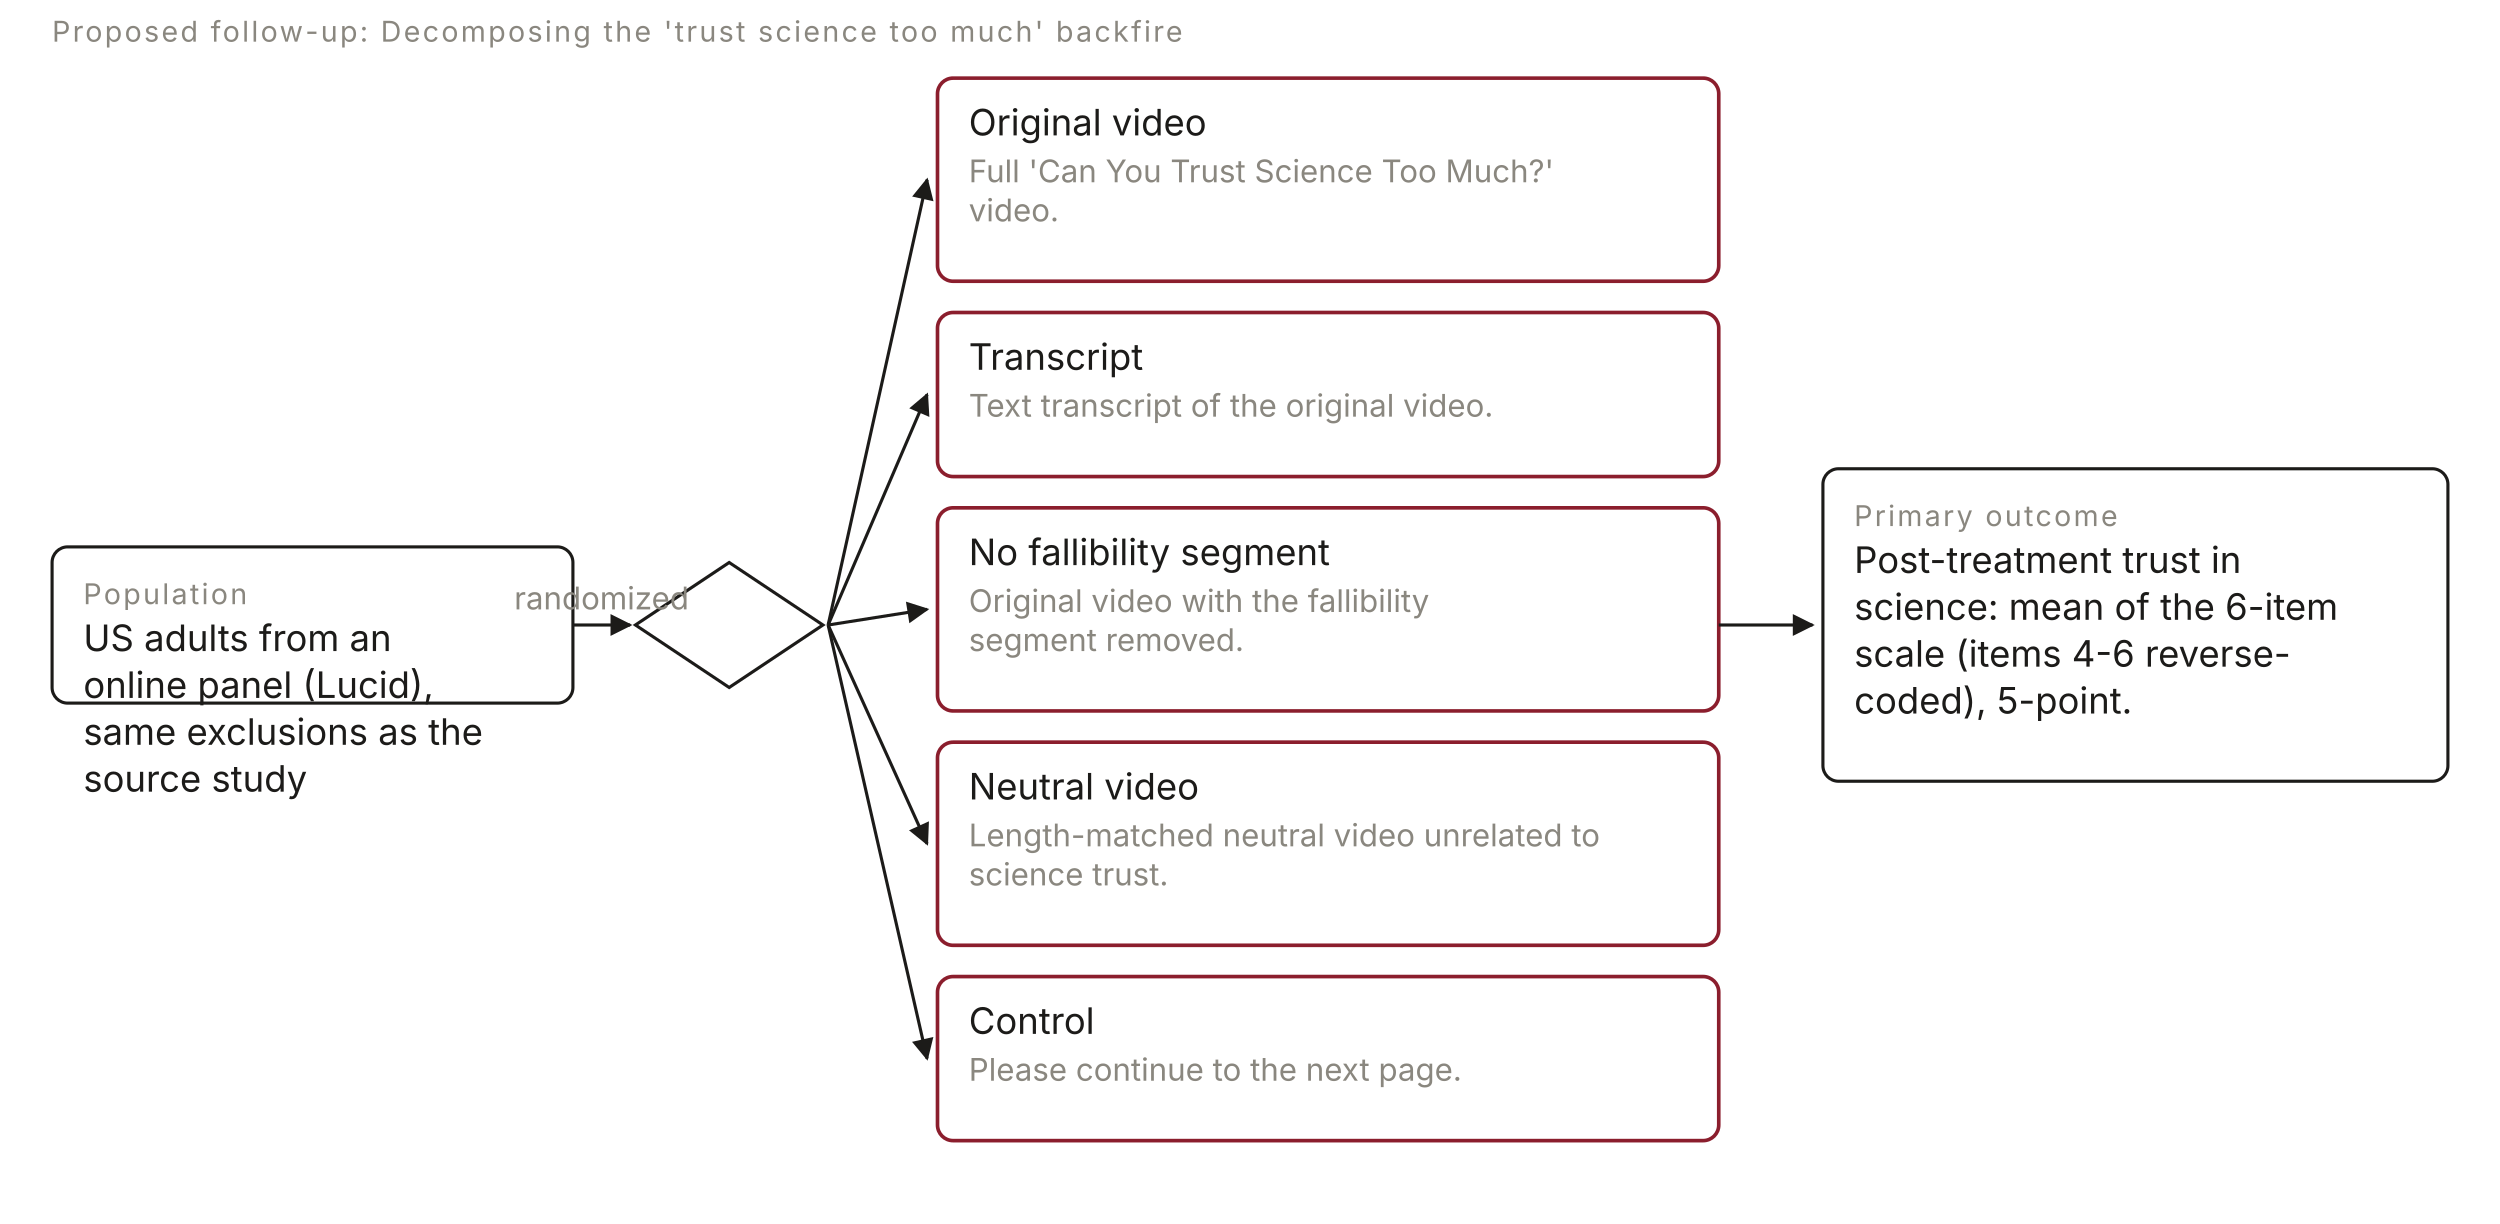
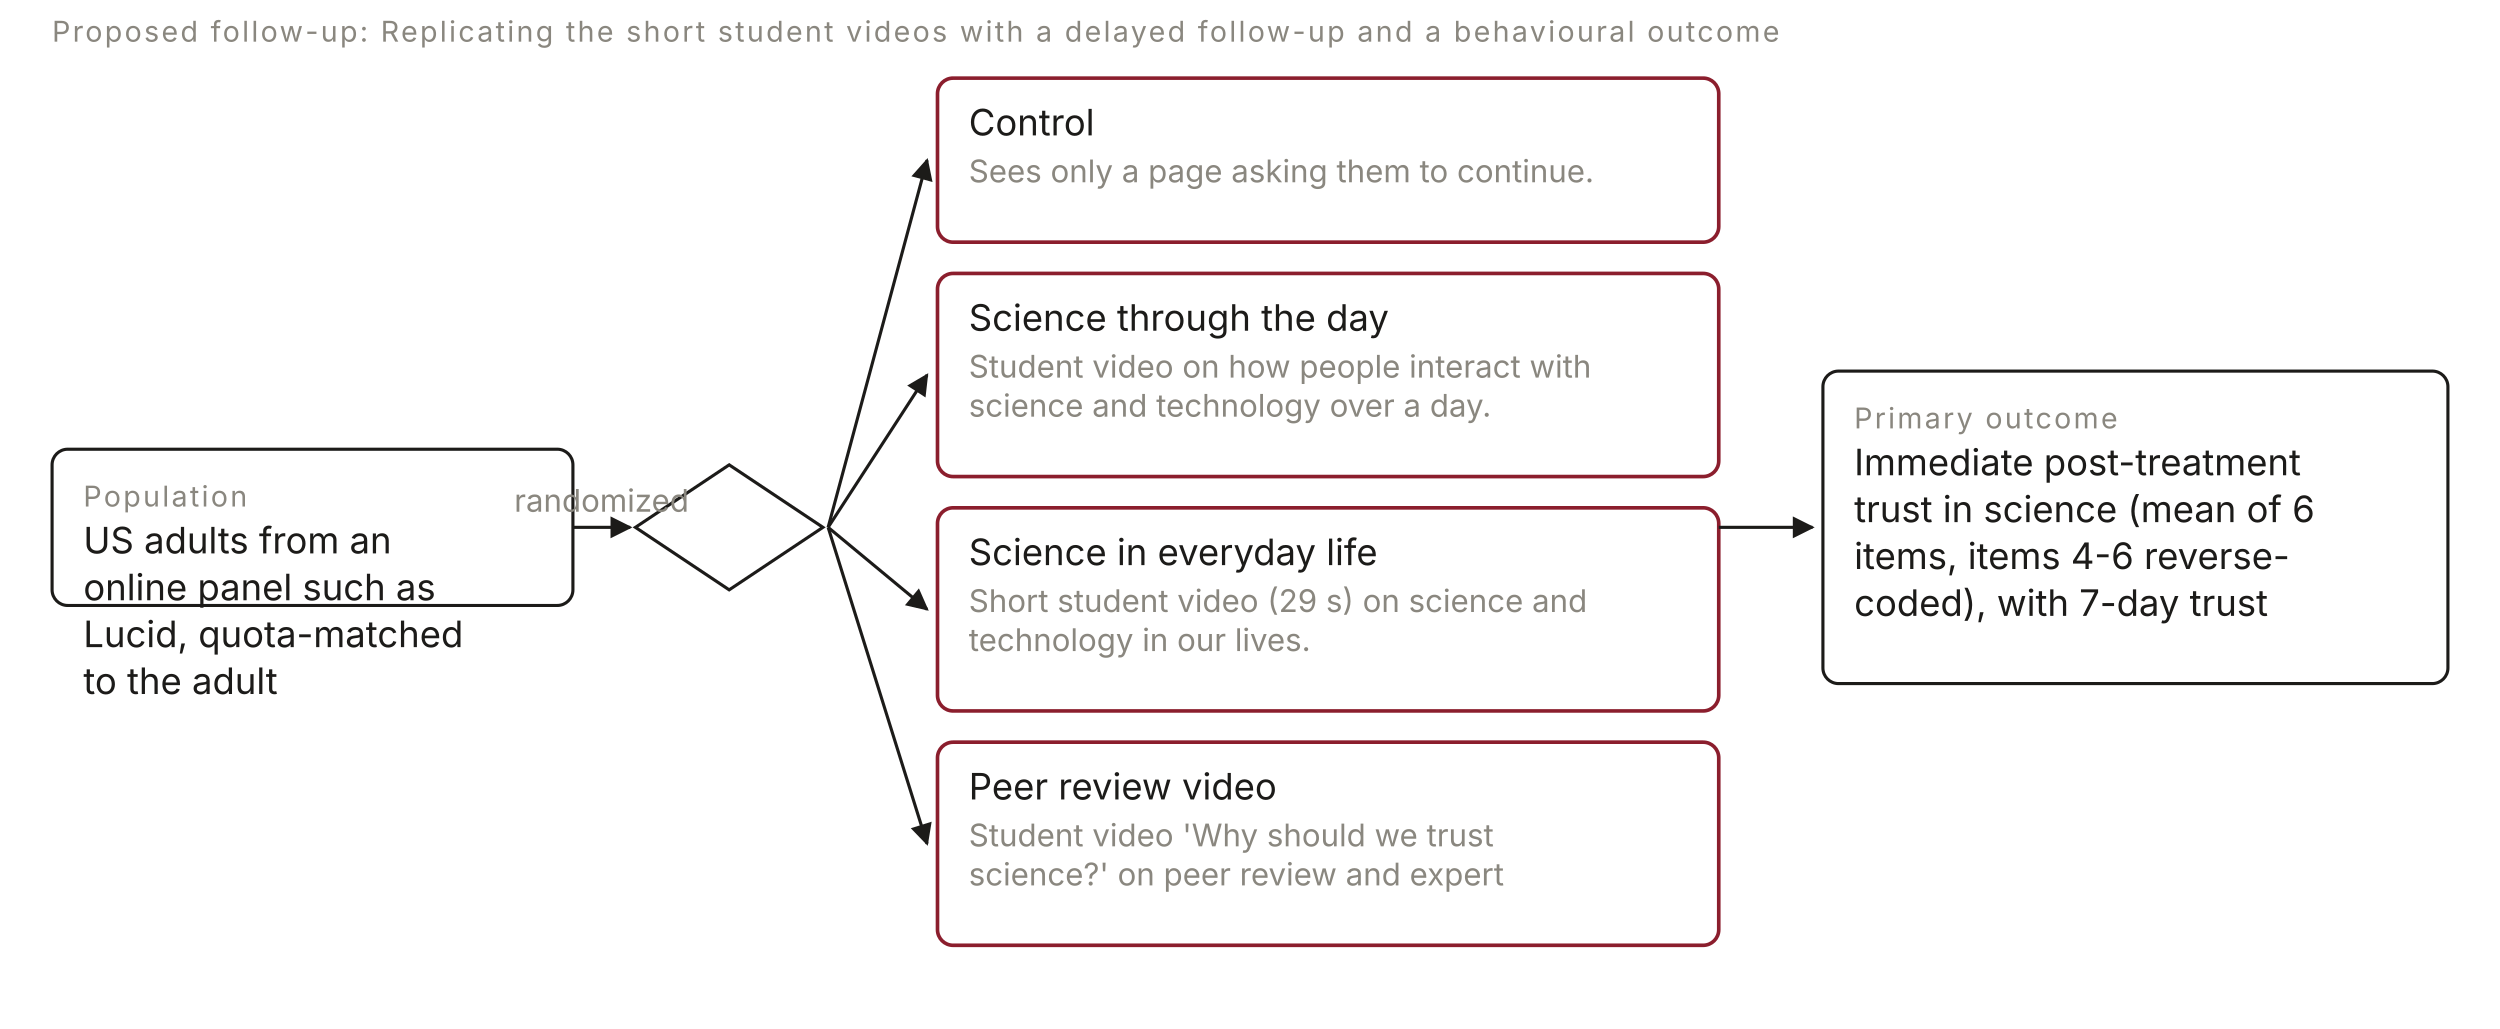
- <svg xmlns="http://www.w3.org/2000/svg" viewBox="0 0 960 470" width="100%" role="img" aria-labelledby="fd-title fd-desc">
+ <svg xmlns="http://www.w3.org/2000/svg" viewBox="0 0 960 395" width="100%" role="img" aria-labelledby="fd-title fd-desc">
  <style>
:root{--fd-ink:#1c1b19;--fd-muted:#8a877f;--fd-rule:#d9d5cc;--fd-accent:#8b1e2d;--fd-bg:#ffffff}
@media (prefers-color-scheme: dark){:root{--fd-ink:#ecebe6;--fd-muted:#b4b1a9;--fd-rule:#4a4a52;--fd-accent:#e08a96;--fd-bg:#1d1d23}}
.box{fill:var(--fd-bg,#fff);stroke:var(--fd-ink,#1c1b19);stroke-width:1.2}
.arm{fill:var(--fd-bg,#fff);stroke:var(--fd-accent,#8b1e2d);stroke-width:1.4}
.soft{fill:var(--fd-bg,#fff);stroke:var(--fd-rule,#d9d5cc);stroke-width:1.2}
text{font-family:Inter,Helvetica,Arial,sans-serif;fill:var(--fd-ink,#1c1b19);font-size:14px}
.cap{font-size:12px;fill:var(--fd-muted,#8a877f)}
.kicker{font-size:11px;letter-spacing:.08em;fill:var(--fd-muted,#8a877f);text-transform:uppercase}
.edge{stroke:var(--fd-ink,#1c1b19);stroke-width:1.2;fill:none;marker-end:url(#fd-arrow)}
.assoc{stroke-dasharray:5 4}
#fd-arrow path{fill:var(--fd-ink,#1c1b19)}
</style>
  <defs>
    <marker id="fd-arrow" viewBox="0 0 10 10" refX="9" refY="5" markerWidth="7" markerHeight="7" orient="auto-start-reverse">
      <path d="M0,0 L10,5 L0,10 z" />
    </marker>
  </defs>
-   <text class="kicker" x="20" y="16">Proposed follow-up: Decomposing the 'trust science too much' backfire</text>
+   <text class="kicker" x="20" y="16">Proposed follow-up: Replicating the short student videos with a delayed follow-up and a behavioural outcome</text>
  <g>
-     <rect class="box" x="20" y="210.0" width="200" height="60" rx="6" />
-     <text class="kicker" x="32" y="232.0">Population</text>
-     <text x="32" y="250.0">US adults from an</text>
-     <text x="32" y="268.0">online panel (Lucid),</text>
-     <text x="32" y="286.0">same exclusions as the</text>
-     <text x="32" y="304.0">source study</text>
+     <rect class="box" x="20" y="172.5" width="200" height="60" rx="6" />
+     <text class="kicker" x="32" y="194.5">Population</text>
+     <text x="32" y="212.5">US adults from an</text>
+     <text x="32" y="230.5">online panel such as</text>
+     <text x="32" y="248.5">Lucid, quota-matched</text>
+     <text x="32" y="266.5">to the adult</text>
  </g>
-   <polygon class="box" points="280,216.0 316,240.0 280,264.0 244,240.0" />
-   <path class="edge" d="M220,240.0 L242,240.0" />
-   <text class="cap" x="231.0" y="234.0" text-anchor="middle">randomized</text>
-   <g id="arm-c_video" data-text="Full 'Can You Trust Science Too Much?' video.">
-     <rect class="arm" x="360" y="30" width="300" height="78" rx="6" />
-     <text x="372" y="52">Original video</text>
-     <text class="cap" x="372" y="70">Full 'Can You Trust Science Too Much?'</text>
-     <text class="cap" x="372" y="85">video.</text>
+   <polygon class="box" points="280,178.5 316,202.5 280,226.5 244,202.5" />
+   <path class="edge" d="M220,202.5 L242,202.5" />
+   <text class="cap" x="231.0" y="196.5" text-anchor="middle">randomized</text>
+   <g id="arm-c_control" data-text="Sees only a page asking them to continue.">
+     <rect class="arm" x="360" y="30" width="300" height="63" rx="6" />
+     <text x="372" y="52">Control</text>
+     <text class="cap" x="372" y="70">Sees only a page asking them to continue.</text>
  </g>
-   <path class="edge" d="M318,240.0 L356,69.0" />
-   <g id="arm-c_text" data-text="Text transcript of the original video.">
-     <rect class="arm" x="360" y="120" width="300" height="63" rx="6" />
-     <text x="372" y="142">Transcript</text>
-     <text class="cap" x="372" y="160">Text transcript of the original video.</text>
+   <path class="edge" d="M318,202.5 L356,61.5" />
+   <g id="arm-c_day" data-text="Student video on how people interact with science and technology over a day.">
+     <rect class="arm" x="360" y="105" width="300" height="78" rx="6" />
+     <text x="372" y="127">Science through the day</text>
+     <text class="cap" x="372" y="145">Student video on how people interact with</text>
+     <text class="cap" x="372" y="160">science and technology over a day.</text>
  </g>
-   <path class="edge" d="M318,240.0 L356,151.5" />
-   <g id="arm-c_nofall" data-text="Original video with the fallibility segment removed.">
+   <path class="edge" d="M318,202.5 L356,144.0" />
+   <g id="arm-c_everyday" data-text="Short student video (29 s) on science and technology in our lives.">
    <rect class="arm" x="360" y="195" width="300" height="78" rx="6" />
-     <text x="372" y="217">No fallibility segment</text>
-     <text class="cap" x="372" y="235">Original video with the fallibility</text>
-     <text class="cap" x="372" y="250">segment removed.</text>
+     <text x="372" y="217">Science in everyday life</text>
+     <text class="cap" x="372" y="235">Short student video (29 s) on science and</text>
+     <text class="cap" x="372" y="250">technology in our lives.</text>
  </g>
-   <path class="edge" d="M318,240.0 L356,234.0" />
-   <g id="arm-c_neutral" data-text="Length-matched neutral video unrelated to science trust.">
+   <path class="edge" d="M318,202.5 L356,234.0" />
+   <g id="arm-c_peer" data-text="Student video 'Why should we trust science?' on peer review and expert credentials.">
    <rect class="arm" x="360" y="285" width="300" height="78" rx="6" />
-     <text x="372" y="307">Neutral video</text>
-     <text class="cap" x="372" y="325">Length-matched neutral video unrelated to</text>
-     <text class="cap" x="372" y="340">science trust.</text>
+     <text x="372" y="307">Peer review video</text>
+     <text class="cap" x="372" y="325">Student video 'Why should we trust</text>
+     <text class="cap" x="372" y="340">science?' on peer review and expert</text>
  </g>
-   <path class="edge" d="M318,240.0 L356,324.0" />
-   <g id="arm-c_control" data-text="Please continue to the next page.">
-     <rect class="arm" x="360" y="375" width="300" height="63" rx="6" />
-     <text x="372" y="397">Control</text>
-     <text class="cap" x="372" y="415">Please continue to the next page.</text>
+   <path class="edge" d="M318,202.5 L356,324.0" />
+   <g>
+     <rect class="box" x="700" y="142.5" width="240" height="120" rx="6" />
+     <text class="kicker" x="712" y="164.5">Primary outcome</text>
+     <text x="712" y="182.5">Immediate post-treatment</text>
+     <text x="712" y="200.5">trust in science (mean of 6</text>
+     <text x="712" y="218.5">items, items 4-6 reverse-</text>
+     <text x="712" y="236.5">coded), with 7-day trust</text>
  </g>
-   <path class="edge" d="M318,240.0 L356,406.5" />
-   <g>
-     <rect class="box" x="700" y="180.0" width="240" height="120" rx="6" />
-     <text class="kicker" x="712" y="202.0">Primary outcome</text>
-     <text x="712" y="220.0">Post-treatment trust in</text>
-     <text x="712" y="238.0">science: mean of the 6-item</text>
-     <text x="712" y="256.0">scale (items 4-6 reverse-</text>
-     <text x="712" y="274.0">coded), 5-point.</text>
-   </g>
-   <path class="edge" d="M660,240.0 L696,240.0" />
+   <path class="edge" d="M660,202.5 L696,202.5" />
</svg>
